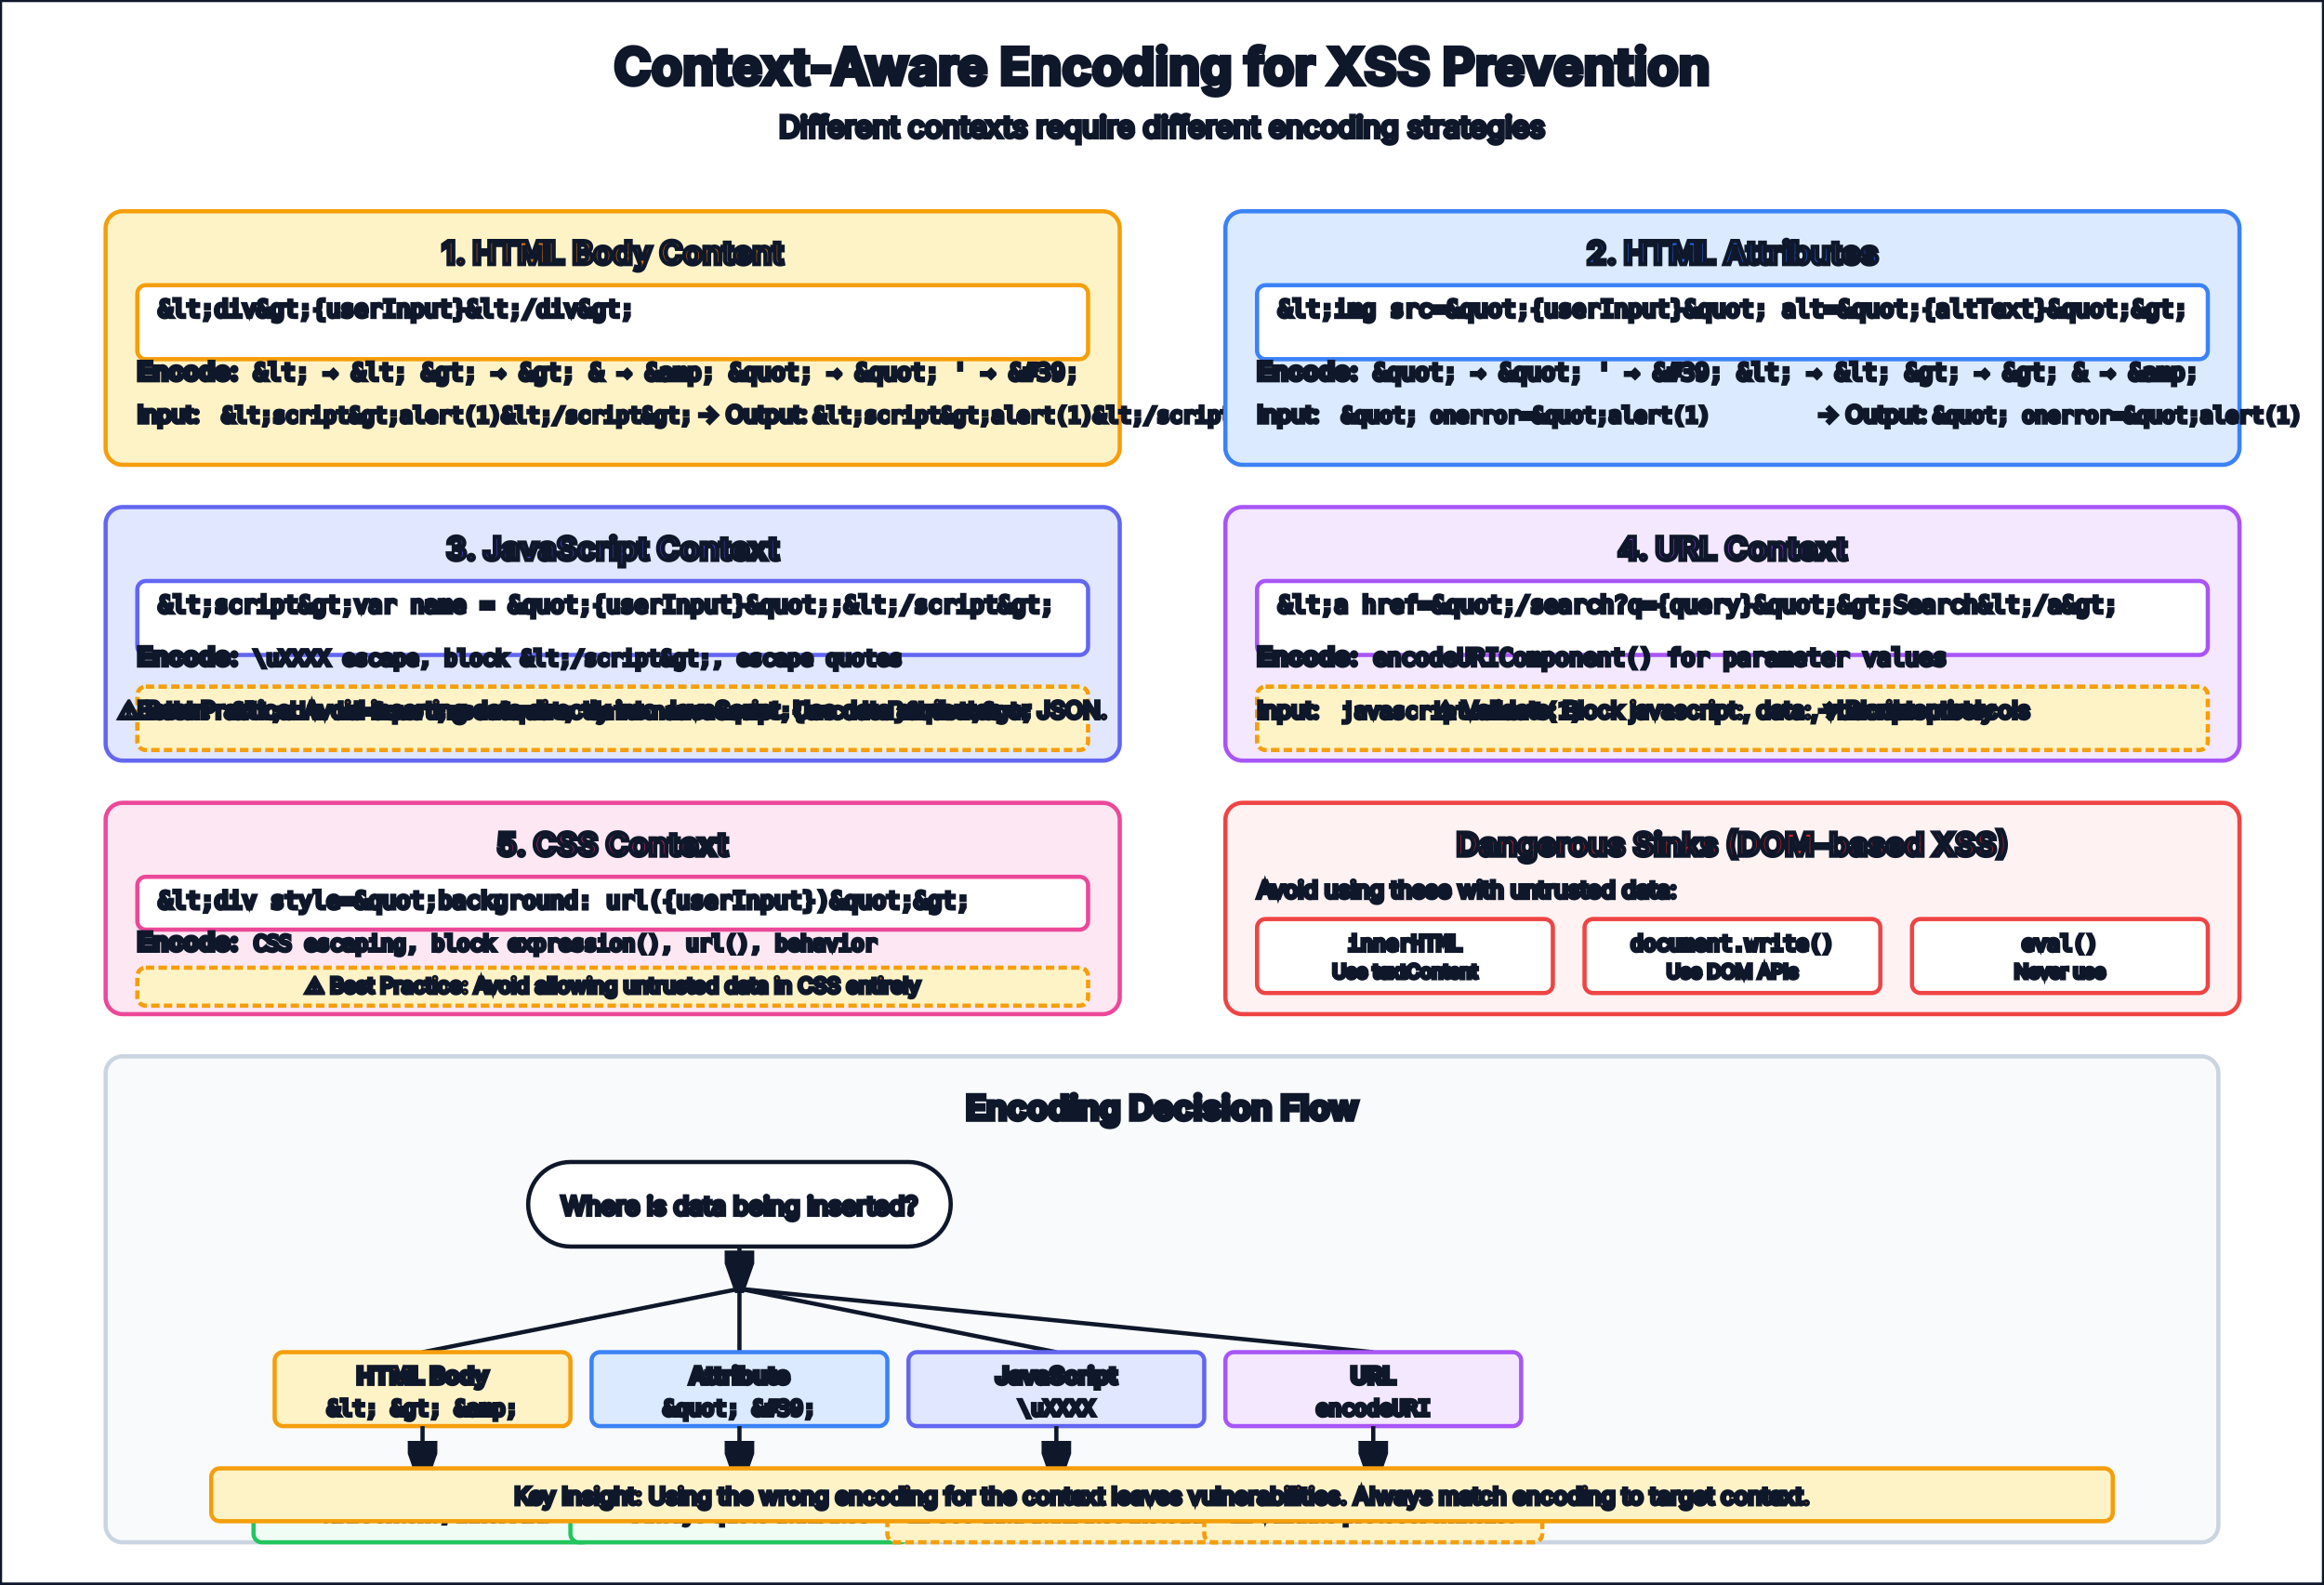
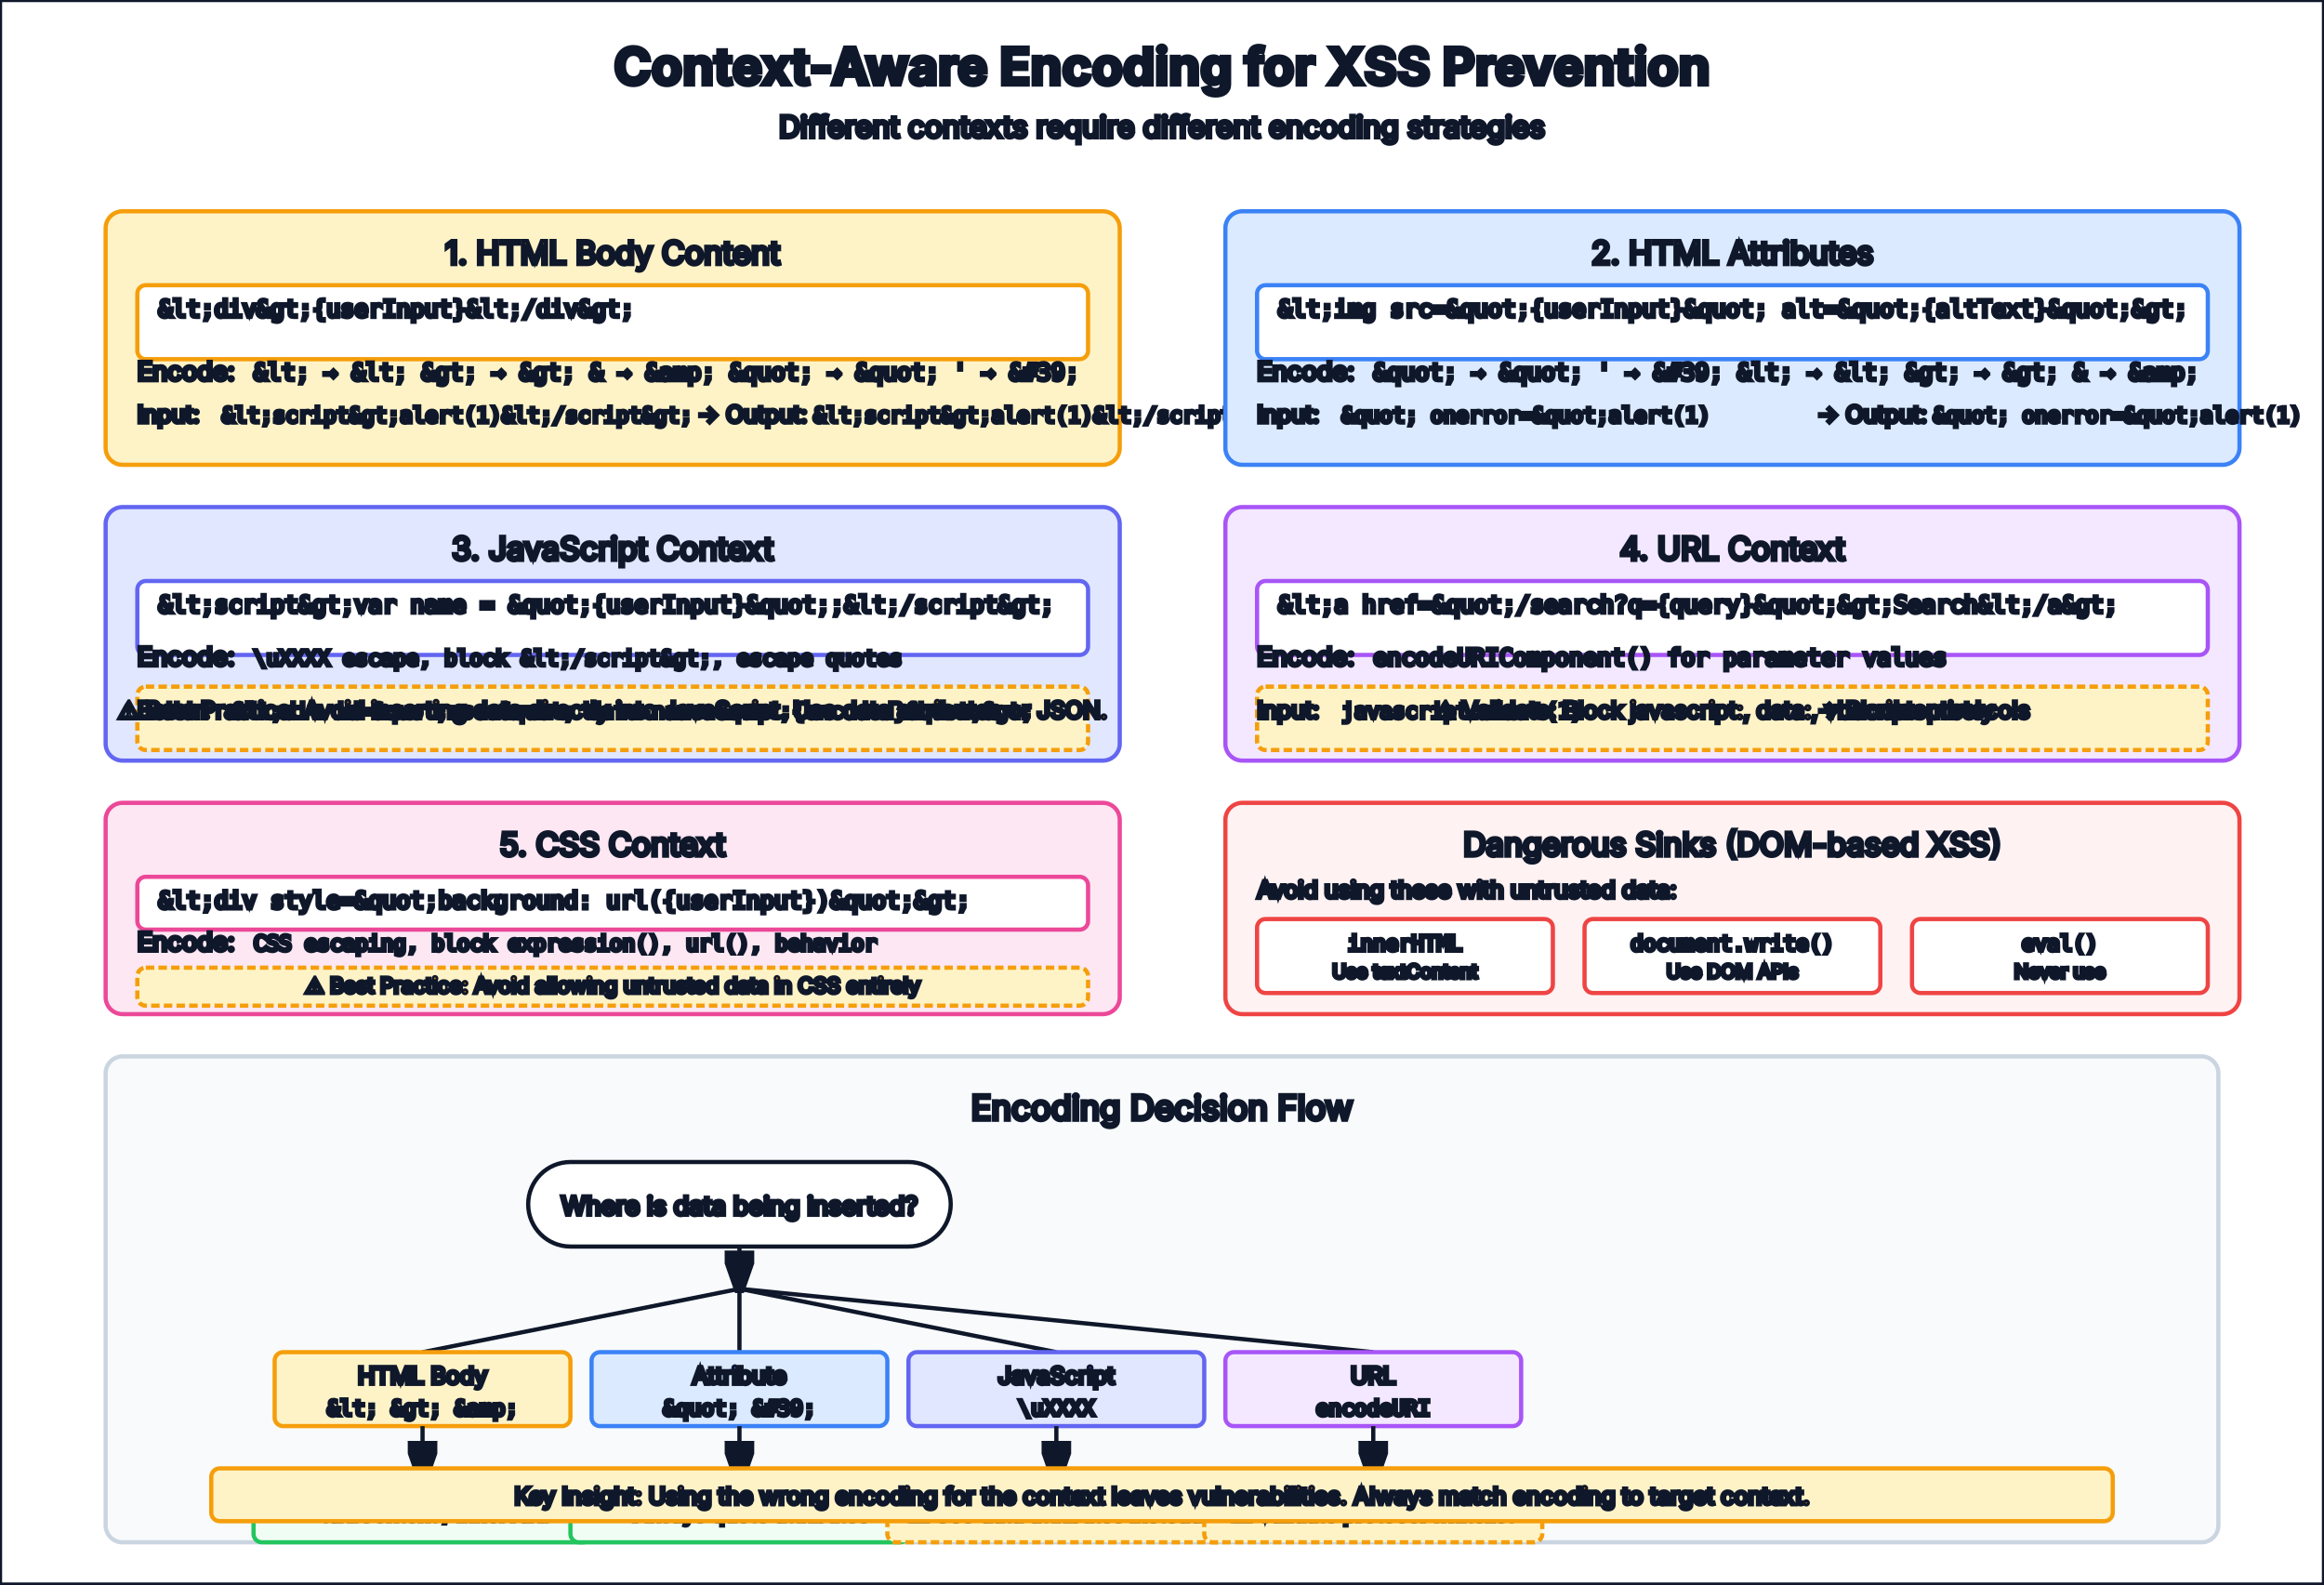
<svg xmlns="http://www.w3.org/2000/svg" viewBox="0 0 1100 750" fill="none" stroke="#0f172a" stroke-width="2">
  <rect width="1100" height="750" fill="#ffffff" />
  <text x="550" y="40" text-anchor="middle" font-family="system-ui, -apple-system, sans-serif" font-size="24" font-weight="bold" fill="#0f172a">Context-Aware Encoding for XSS Prevention</text>
  <text x="550" y="65" text-anchor="middle" font-family="system-ui, -apple-system, sans-serif" font-size="14" fill="#475569">Different contexts require different encoding strategies</text>
  <g transform="translate(50, 100)">
    <rect x="0" y="0" width="480" height="120" rx="8" fill="#fef3c7" stroke="#f59e0b" stroke-width="2" />
-     <text x="240" y="25" text-anchor="middle" font-family="system-ui, -apple-system, sans-serif" font-size="15" font-weight="bold" fill="#d97706">1. HTML Body Content</text>
+     <text x="240" y="25" text-anchor="middle" font-family="system-ui, -apple-system, sans-serif" font-size="15" font-weight="400" fill="#d97706">1. HTML Body Content</text>
    <rect x="15" y="35" width="450" height="35" rx="4" fill="#ffffff" stroke="#f59e0b" />
    <text x="25" y="50" font-family="monospace" font-size="11" fill="#0f172a">&amp;lt;div&amp;gt;{userInput}&amp;lt;/div&amp;gt;</text>
-     <text x="15" y="80" font-family="system-ui, -apple-system, sans-serif" font-size="12" font-weight="bold" fill="#0f172a">Encode:</text>
+     <text x="15" y="80" font-family="system-ui, -apple-system, sans-serif" font-size="12" font-weight="400" fill="#0f172a">Encode:</text>
    <text x="70" y="80" font-family="monospace" font-size="11" fill="#475569">&amp;lt; → &amp;lt;  &amp;gt; → &amp;gt;  &amp; → &amp;amp;  &amp;quot; → &amp;quot;  ' → &amp;#39;</text>
    <text x="15" y="100" font-family="system-ui, -apple-system, sans-serif" font-size="11" fill="#0f172a">Input:</text>
    <text x="55" y="100" font-family="monospace" font-size="10" fill="#dc2626">&amp;lt;script&amp;gt;alert(1)&amp;lt;/script&amp;gt;</text>
    <text x="280" y="100" font-family="system-ui, -apple-system, sans-serif" font-size="11" fill="#0f172a">→ Output:</text>
    <text x="335" y="100" font-family="monospace" font-size="10" fill="#16a34a">&amp;lt;script&amp;gt;alert(1)&amp;lt;/script&amp;gt;</text>
  </g>
  <g transform="translate(580, 100)">
    <rect x="0" y="0" width="480" height="120" rx="8" fill="#dbeafe" stroke="#3b82f6" stroke-width="2" />
-     <text x="240" y="25" text-anchor="middle" font-family="system-ui, -apple-system, sans-serif" font-size="15" font-weight="bold" fill="#2563eb">2. HTML Attributes</text>
+     <text x="240" y="25" text-anchor="middle" font-family="system-ui, -apple-system, sans-serif" font-size="15" font-weight="400" fill="#2563eb">2. HTML Attributes</text>
    <rect x="15" y="35" width="450" height="35" rx="4" fill="#ffffff" stroke="#3b82f6" />
    <text x="25" y="50" font-family="monospace" font-size="11" fill="#0f172a">&amp;lt;img src=&amp;quot;{userInput}&amp;quot; alt=&amp;quot;{altText}&amp;quot;&amp;gt;</text>
-     <text x="15" y="80" font-family="system-ui, -apple-system, sans-serif" font-size="12" font-weight="bold" fill="#0f172a">Encode:</text>
+     <text x="15" y="80" font-family="system-ui, -apple-system, sans-serif" font-size="12" font-weight="400" fill="#0f172a">Encode:</text>
    <text x="70" y="80" font-family="monospace" font-size="11" fill="#475569">&amp;quot; → &amp;quot;  ' → &amp;#39;  &amp;lt; → &amp;lt;  &amp;gt; → &amp;gt;  &amp; → &amp;amp;</text>
    <text x="15" y="100" font-family="system-ui, -apple-system, sans-serif" font-size="11" fill="#0f172a">Input:</text>
    <text x="55" y="100" font-family="monospace" font-size="10" fill="#dc2626">&amp;quot; onerror=&amp;quot;alert(1)</text>
    <text x="280" y="100" font-family="system-ui, -apple-system, sans-serif" font-size="11" fill="#0f172a">→ Output:</text>
    <text x="335" y="100" font-family="monospace" font-size="10" fill="#16a34a">&amp;quot; onerror=&amp;quot;alert(1)</text>
  </g>
  <g transform="translate(50, 240)">
    <rect x="0" y="0" width="480" height="120" rx="8" fill="#e0e7ff" stroke="#6366f1" stroke-width="2" />
-     <text x="240" y="25" text-anchor="middle" font-family="system-ui, -apple-system, sans-serif" font-size="15" font-weight="bold" fill="#4f46e5">3. JavaScript Context</text>
+     <text x="240" y="25" text-anchor="middle" font-family="system-ui, -apple-system, sans-serif" font-size="15" font-weight="400" fill="#4f46e5">3. JavaScript Context</text>
    <rect x="15" y="35" width="450" height="35" rx="4" fill="#ffffff" stroke="#6366f1" />
    <text x="25" y="50" font-family="monospace" font-size="11" fill="#0f172a">&amp;lt;script&amp;gt;var name = &amp;quot;{userInput}&amp;quot;;&amp;lt;/script&amp;gt;</text>
-     <text x="15" y="75" font-family="system-ui, -apple-system, sans-serif" font-size="12" font-weight="bold" fill="#0f172a">Encode:</text>
+     <text x="15" y="75" font-family="system-ui, -apple-system, sans-serif" font-size="12" font-weight="400" fill="#0f172a">Encode:</text>
    <text x="70" y="75" font-family="monospace" font-size="10" fill="#475569">\uXXXX escape, block &amp;lt;/script&amp;gt;, escape quotes</text>
    <rect x="15" y="85" width="450" height="30" rx="4" fill="#fef3c7" stroke="#f59e0b" stroke-dasharray="4,2" />
    <text x="240" y="100" text-anchor="middle" font-family="system-ui, -apple-system, sans-serif" font-size="11" fill="#d97706">⚠️ Best Practice: Avoid inserting data directly into JavaScript. Use data attributes or JSON.</text>
    <text x="15" y="100" font-family="system-ui, -apple-system, sans-serif" font-size="11" fill="#0f172a">Better:</text>
    <text x="60" y="100" font-family="monospace" font-size="10" fill="#16a34a">&amp;lt;div id=&amp;quot;user&amp;quot; data-name=&amp;quot;{encoded}&amp;quot;&amp;gt;</text>
  </g>
  <g transform="translate(580, 240)">
    <rect x="0" y="0" width="480" height="120" rx="8" fill="#f3e8ff" stroke="#a855f7" stroke-width="2" />
-     <text x="240" y="25" text-anchor="middle" font-family="system-ui, -apple-system, sans-serif" font-size="15" font-weight="bold" fill="#9333ea">4. URL Context</text>
+     <text x="240" y="25" text-anchor="middle" font-family="system-ui, -apple-system, sans-serif" font-size="15" font-weight="400" fill="#9333ea">4. URL Context</text>
    <rect x="15" y="35" width="450" height="35" rx="4" fill="#ffffff" stroke="#a855f7" />
    <text x="25" y="50" font-family="monospace" font-size="11" fill="#0f172a">&amp;lt;a href=&amp;quot;/search?q={query}&amp;quot;&amp;gt;Search&amp;lt;/a&amp;gt;</text>
-     <text x="15" y="75" font-family="system-ui, -apple-system, sans-serif" font-size="12" font-weight="bold" fill="#0f172a">Encode:</text>
+     <text x="15" y="75" font-family="system-ui, -apple-system, sans-serif" font-size="12" font-weight="400" fill="#0f172a">Encode:</text>
    <text x="70" y="75" font-family="monospace" font-size="11" fill="#475569">encodeURIComponent() for parameter values</text>
    <rect x="15" y="85" width="450" height="30" rx="4" fill="#fef3c7" stroke="#f59e0b" stroke-dasharray="4,2" />
    <text x="240" y="100" text-anchor="middle" font-family="system-ui, -apple-system, sans-serif" font-size="11" fill="#d97706">⚠️ Validate: Block javascript:, data:, vbscript: protocols</text>
    <text x="15" y="100" font-family="system-ui, -apple-system, sans-serif" font-size="11" fill="#0f172a">Input:</text>
    <text x="55" y="100" font-family="monospace" font-size="10" fill="#dc2626">javascript:alert(1)</text>
    <text x="280" y="100" font-family="system-ui, -apple-system, sans-serif" font-size="11" fill="#0f172a">→ Block entirely</text>
  </g>
  <g transform="translate(50, 380)">
    <rect x="0" y="0" width="480" height="100" rx="8" fill="#fce7f3" stroke="#ec4899" stroke-width="2" />
-     <text x="240" y="25" text-anchor="middle" font-family="system-ui, -apple-system, sans-serif" font-size="15" font-weight="bold" fill="#db2777">5. CSS Context</text>
+     <text x="240" y="25" text-anchor="middle" font-family="system-ui, -apple-system, sans-serif" font-size="15" font-weight="400" fill="#db2777">5. CSS Context</text>
    <rect x="15" y="35" width="450" height="25" rx="4" fill="#ffffff" stroke="#ec4899" />
    <text x="25" y="50" font-family="monospace" font-size="11" fill="#0f172a">&amp;lt;div style=&amp;quot;background: url({userInput})&amp;quot;&amp;gt;</text>
-     <text x="15" y="70" font-family="system-ui, -apple-system, sans-serif" font-size="12" font-weight="bold" fill="#0f172a">Encode:</text>
+     <text x="15" y="70" font-family="system-ui, -apple-system, sans-serif" font-size="12" font-weight="400" fill="#0f172a">Encode:</text>
    <text x="70" y="70" font-family="monospace" font-size="10" fill="#475569">CSS escaping, block expression(), url(), behavior</text>
    <rect x="15" y="78" width="450" height="18" rx="4" fill="#fef3c7" stroke="#f59e0b" stroke-dasharray="4,2" />
    <text x="240" y="90" text-anchor="middle" font-family="system-ui, -apple-system, sans-serif" font-size="10" fill="#d97706">⚠️ Best Practice: Avoid allowing untrusted data in CSS entirely</text>
  </g>
  <g transform="translate(580, 380)">
    <rect x="0" y="0" width="480" height="100" rx="8" fill="#fef2f2" stroke="#ef4444" stroke-width="2" />
-     <text x="240" y="25" text-anchor="middle" font-family="system-ui, -apple-system, sans-serif" font-size="15" font-weight="bold" fill="#dc2626">Dangerous Sinks (DOM-based XSS)</text>
+     <text x="240" y="25" text-anchor="middle" font-family="system-ui, -apple-system, sans-serif" font-size="15" font-weight="400" fill="#dc2626">Dangerous Sinks (DOM-based XSS)</text>
    <text x="15" y="45" font-family="system-ui, -apple-system, sans-serif" font-size="11" fill="#475569">Avoid using these with untrusted data:</text>
    <g transform="translate(15, 55)">
      <rect x="0" y="0" width="140" height="35" rx="4" fill="#ffffff" stroke="#ef4444" />
      <text x="70" y="15" text-anchor="middle" font-family="monospace" font-size="10" fill="#dc2626">innerHTML</text>
      <text x="70" y="28" text-anchor="middle" font-family="system-ui, -apple-system, sans-serif" font-size="9" fill="#475569">Use textContent</text>
      <rect x="155" y="0" width="140" height="35" rx="4" fill="#ffffff" stroke="#ef4444" />
      <text x="225" y="15" text-anchor="middle" font-family="monospace" font-size="10" fill="#dc2626">document.write()</text>
      <text x="225" y="28" text-anchor="middle" font-family="system-ui, -apple-system, sans-serif" font-size="9" fill="#475569">Use DOM APIs</text>
      <rect x="310" y="0" width="140" height="35" rx="4" fill="#ffffff" stroke="#ef4444" />
      <text x="380" y="15" text-anchor="middle" font-family="monospace" font-size="10" fill="#dc2626">eval()</text>
      <text x="380" y="28" text-anchor="middle" font-family="system-ui, -apple-system, sans-serif" font-size="9" fill="#475569">Never use</text>
    </g>
  </g>
  <g transform="translate(50, 500)">
    <rect x="0" y="0" width="1000" height="230" rx="8" fill="#f8fafc" stroke="#cbd5e1" stroke-width="2" />
-     <text x="500" y="30" text-anchor="middle" font-family="system-ui, -apple-system, sans-serif" font-size="16" font-weight="bold" fill="#0f172a">Encoding Decision Flow</text>
+     <text x="500" y="30" text-anchor="middle" font-family="system-ui, -apple-system, sans-serif" font-size="16" font-weight="400" fill="#0f172a">Encoding Decision Flow</text>
    <g transform="translate(50, 50)">
      <rect x="150" y="0" width="200" height="40" rx="20" fill="#ffffff" stroke="#0f172a" stroke-width="2" />
      <text x="250" y="25" text-anchor="middle" font-family="system-ui, -apple-system, sans-serif" font-size="12" fill="#0f172a">Where is data being inserted?</text>
      <line x1="250" y1="40" x2="250" y2="60" stroke="#0f172a" stroke-width="2" marker-end="url(#arrowhead)" />
      <line x1="250" y1="60" x2="100" y2="90" stroke="#0f172a" stroke-width="2" />
      <line x1="250" y1="60" x2="250" y2="90" stroke="#0f172a" stroke-width="2" />
      <line x1="250" y1="60" x2="400" y2="90" stroke="#0f172a" stroke-width="2" />
      <line x1="250" y1="60" x2="550" y2="90" stroke="#0f172a" stroke-width="2" />
      <rect x="30" y="90" width="140" height="35" rx="4" fill="#fef3c7" stroke="#f59e0b" />
-       <text x="100" y="105" text-anchor="middle" font-family="system-ui, -apple-system, sans-serif" font-size="11" font-weight="bold" fill="#d97706">HTML Body</text>
+       <text x="100" y="105" text-anchor="middle" font-family="system-ui, -apple-system, sans-serif" font-size="11" font-weight="400" fill="#d97706">HTML Body</text>
      <text x="100" y="120" text-anchor="middle" font-family="monospace" font-size="10" fill="#475569">&amp;lt; &amp;gt; &amp;amp;</text>
      <rect x="180" y="90" width="140" height="35" rx="4" fill="#dbeafe" stroke="#3b82f6" />
-       <text x="250" y="105" text-anchor="middle" font-family="system-ui, -apple-system, sans-serif" font-size="11" font-weight="bold" fill="#2563eb">Attribute</text>
+       <text x="250" y="105" text-anchor="middle" font-family="system-ui, -apple-system, sans-serif" font-size="11" font-weight="400" fill="#2563eb">Attribute</text>
      <text x="250" y="120" text-anchor="middle" font-family="monospace" font-size="10" fill="#475569">&amp;quot; &amp;#39;</text>
      <rect x="330" y="90" width="140" height="35" rx="4" fill="#e0e7ff" stroke="#6366f1" />
-       <text x="400" y="105" text-anchor="middle" font-family="system-ui, -apple-system, sans-serif" font-size="11" font-weight="bold" fill="#4f46e5">JavaScript</text>
+       <text x="400" y="105" text-anchor="middle" font-family="system-ui, -apple-system, sans-serif" font-size="11" font-weight="400" fill="#4f46e5">JavaScript</text>
      <text x="400" y="120" text-anchor="middle" font-family="monospace" font-size="10" fill="#475569">\uXXXX</text>
      <rect x="480" y="90" width="140" height="35" rx="4" fill="#f3e8ff" stroke="#a855f7" />
-       <text x="550" y="105" text-anchor="middle" font-family="system-ui, -apple-system, sans-serif" font-size="11" font-weight="bold" fill="#9333ea">URL</text>
+       <text x="550" y="105" text-anchor="middle" font-family="system-ui, -apple-system, sans-serif" font-size="11" font-weight="400" fill="#9333ea">URL</text>
      <text x="550" y="120" text-anchor="middle" font-family="monospace" font-size="10" fill="#475569">encodeURI</text>
      <line x1="100" y1="125" x2="100" y2="150" stroke="#0f172a" stroke-width="2" marker-end="url(#arrowhead)" />
      <line x1="250" y1="125" x2="250" y2="150" stroke="#0f172a" stroke-width="2" marker-end="url(#arrowhead)" />
      <line x1="400" y1="125" x2="400" y2="150" stroke="#0f172a" stroke-width="2" marker-end="url(#arrowhead)" />
      <line x1="550" y1="125" x2="550" y2="150" stroke="#0f172a" stroke-width="2" marker-end="url(#arrowhead)" />
      <rect x="20" y="150" width="160" height="30" rx="4" fill="#f0fdf4" stroke="#22c55e" />
      <text x="100" y="170" text-anchor="middle" font-family="system-ui, -apple-system, sans-serif" font-size="10" fill="#16a34a">✓ textContent / innerText</text>
      <rect x="170" y="150" width="160" height="30" rx="4" fill="#f0fdf4" stroke="#22c55e" />
      <text x="250" y="170" text-anchor="middle" font-family="system-ui, -apple-system, sans-serif" font-size="10" fill="#16a34a">✓ Always quote attributes</text>
      <rect x="320" y="150" width="160" height="30" rx="4" fill="#fef3c7" stroke="#f59e0b" stroke-dasharray="4,2" />
      <text x="400" y="170" text-anchor="middle" font-family="system-ui, -apple-system, sans-serif" font-size="10" fill="#d97706">⚠️ Use data attributes instead</text>
      <rect x="470" y="150" width="160" height="30" rx="4" fill="#fef3c7" stroke="#f59e0b" stroke-dasharray="4,2" />
      <text x="550" y="170" text-anchor="middle" font-family="system-ui, -apple-system, sans-serif" font-size="10" fill="#d97706">⚠️ Validate protocol whitelist</text>
    </g>
    <rect x="50" y="195" width="900" height="25" rx="4" fill="#fef3c7" stroke="#f59e0b" />
    <text x="500" y="212" text-anchor="middle" font-family="system-ui, -apple-system, sans-serif" font-size="11" fill="#d97706">Key Insight: Using the wrong encoding for the context leaves vulnerabilities. Always match encoding to target context.</text>
  </g>
  <defs>
    <marker id="arrowhead" markerWidth="10" markerHeight="7" refX="9" refY="3.5" orient="auto">
      <polygon points="0 0, 10 3.5, 0 7" fill="#0f172a" />
    </marker>
  </defs>
</svg>
